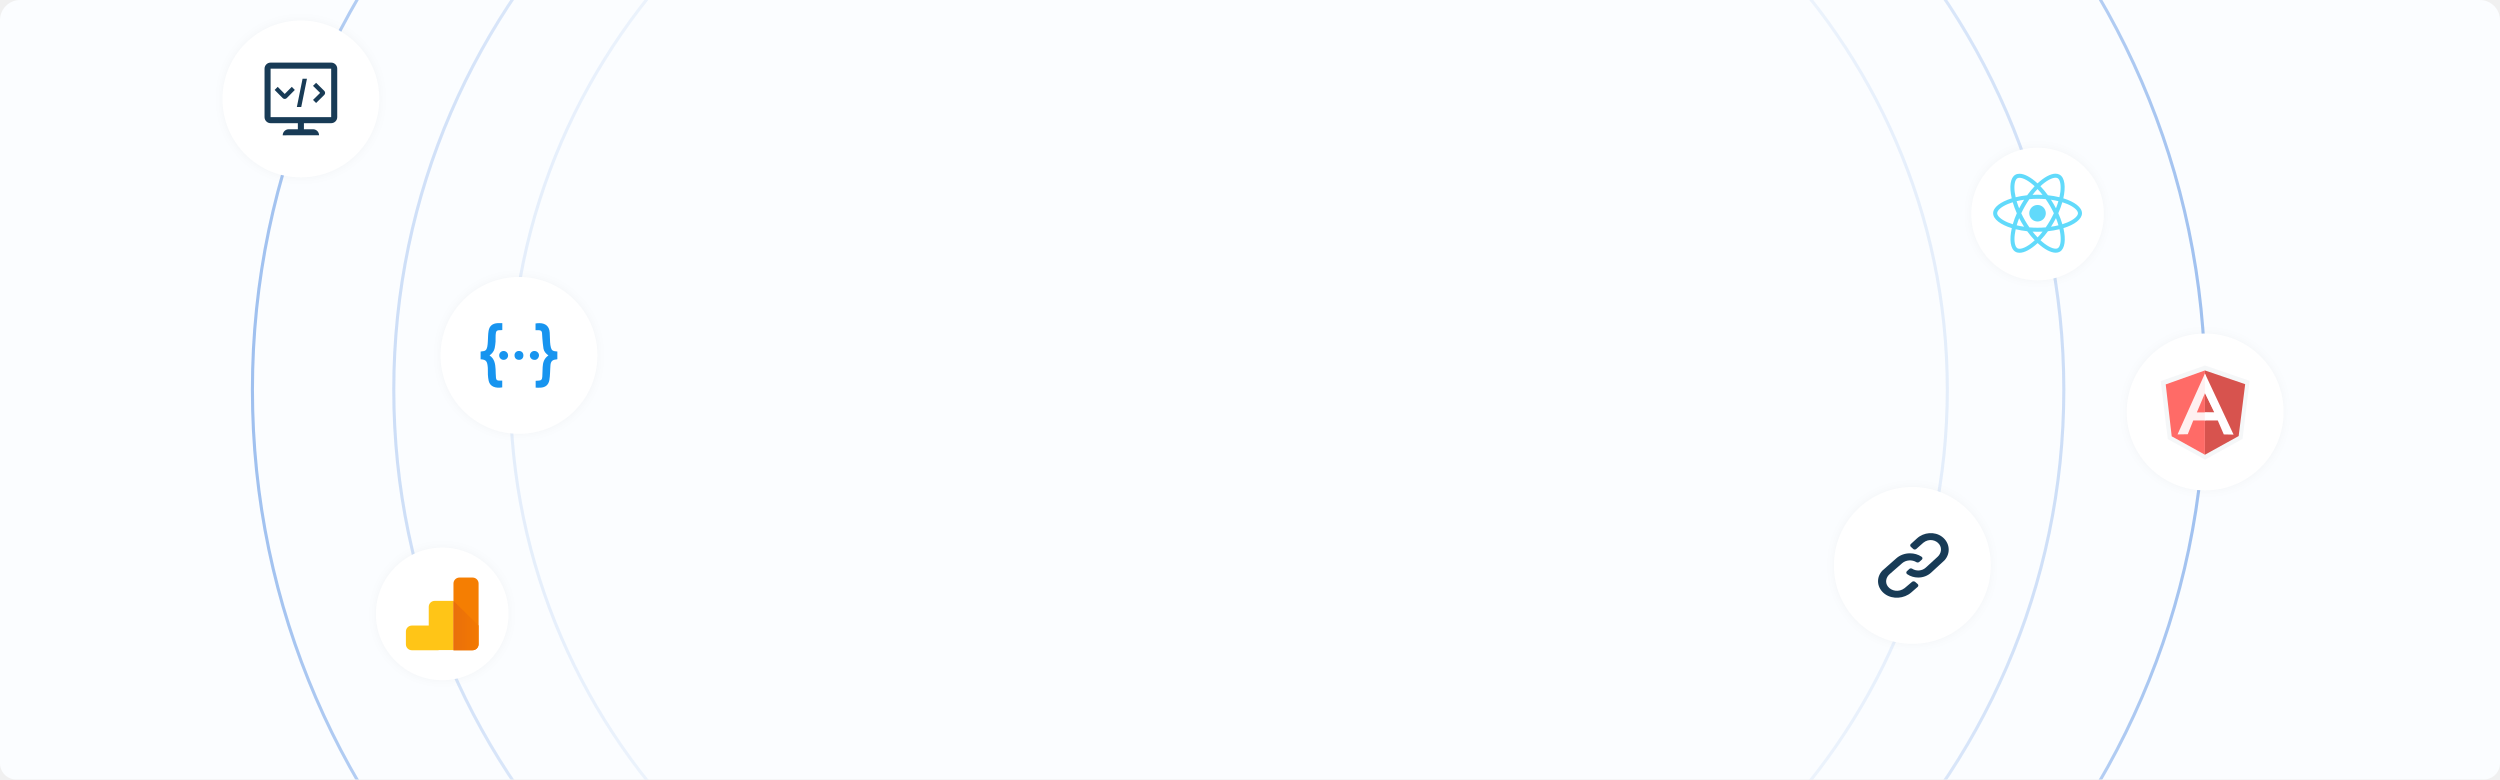
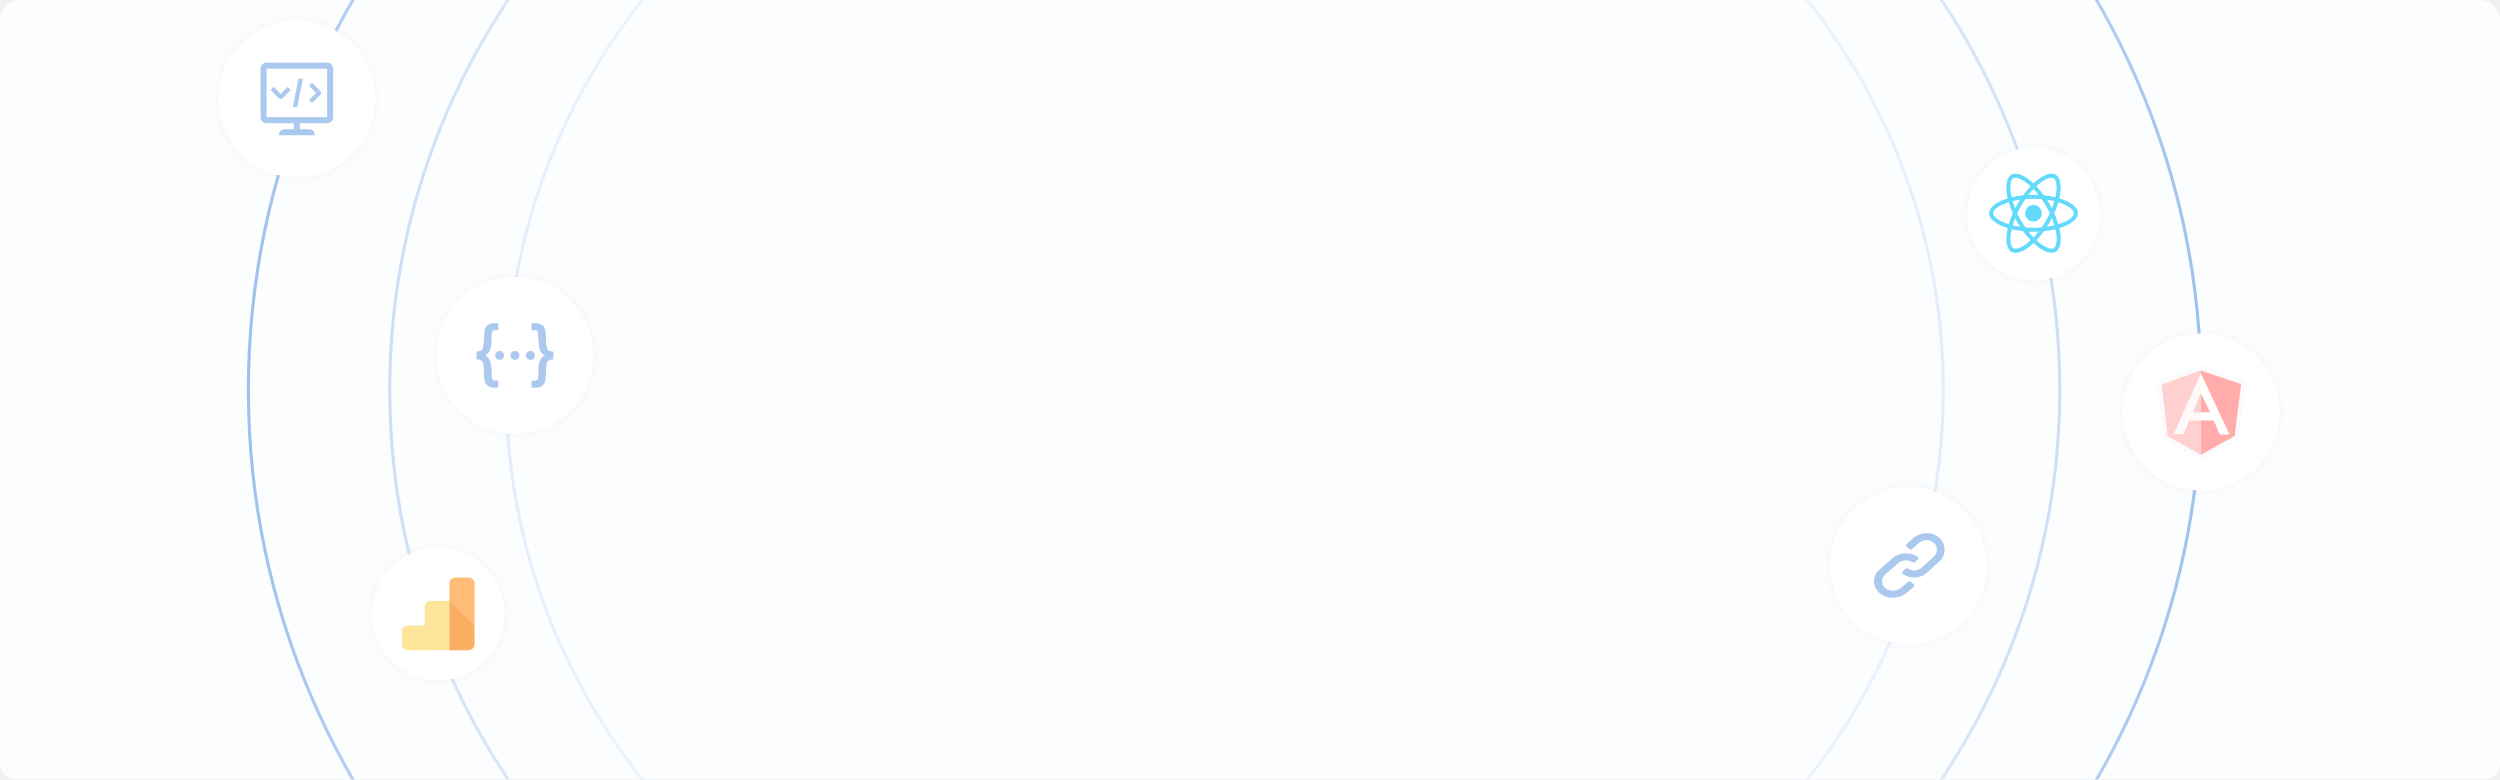
<svg xmlns="http://www.w3.org/2000/svg" xmlns:xlink="http://www.w3.org/1999/xlink" width="1238" height="386" viewBox="0 0 1238 386">
  <defs>
-     <filter x="-9%" y="-9%" width="118%" height="118%" filterUnits="objectBoundingBox" id="sdyuc9atmf">
+     <filter x="-9%" y="-9%" width="118%" height="118%" filterUnits="objectBoundingBox" id="m3ef5yfnmf">
      <feMorphology radius=".842" operator="dilate" in="SourceAlpha" result="shadowSpreadOuter1" />
      <feOffset in="shadowSpreadOuter1" result="shadowOffsetOuter1" />
      <feGaussianBlur stdDeviation="2" in="shadowOffsetOuter1" result="shadowBlurOuter1" />
      <feComposite in="shadowBlurOuter1" in2="SourceAlpha" operator="out" result="shadowBlurOuter1" />
      <feColorMatrix values="0 0 0 0 0 0 0 0 0 0 0 0 0 0 0 0 0 0 0.03 0" in="shadowBlurOuter1" />
    </filter>
-     <filter x="-9%" y="-9%" width="118%" height="118%" filterUnits="objectBoundingBox" id="7v21s81nyh">
+     <filter x="-9%" y="-9%" width="118%" height="118%" filterUnits="objectBoundingBox" id="eq6jazpm6h">
      <feMorphology radius=".842" operator="dilate" in="SourceAlpha" result="shadowSpreadOuter1" />
      <feOffset in="shadowSpreadOuter1" result="shadowOffsetOuter1" />
      <feGaussianBlur stdDeviation="2" in="shadowOffsetOuter1" result="shadowBlurOuter1" />
      <feComposite in="shadowBlurOuter1" in2="SourceAlpha" operator="out" result="shadowBlurOuter1" />
      <feColorMatrix values="0 0 0 0 0 0 0 0 0 0 0 0 0 0 0 0 0 0 0.03 0" in="shadowBlurOuter1" />
    </filter>
-     <filter x="-9%" y="-9%" width="118%" height="118%" filterUnits="objectBoundingBox" id="qp74jj1unj">
+     <filter x="-9%" y="-9%" width="118%" height="118%" filterUnits="objectBoundingBox" id="xtrya1dxfj">
      <feMorphology radius=".842" operator="dilate" in="SourceAlpha" result="shadowSpreadOuter1" />
      <feOffset in="shadowSpreadOuter1" result="shadowOffsetOuter1" />
      <feGaussianBlur stdDeviation="2" in="shadowOffsetOuter1" result="shadowBlurOuter1" />
      <feComposite in="shadowBlurOuter1" in2="SourceAlpha" operator="out" result="shadowBlurOuter1" />
      <feColorMatrix values="0 0 0 0 0 0 0 0 0 0 0 0 0 0 0 0 0 0 0.03 0" in="shadowBlurOuter1" />
    </filter>
-     <filter x="-9%" y="-9%" width="118%" height="118%" filterUnits="objectBoundingBox" id="jqyq3g5xpl">
+     <filter x="-9%" y="-9%" width="118%" height="118%" filterUnits="objectBoundingBox" id="e5w077ctol">
      <feMorphology radius=".842" operator="dilate" in="SourceAlpha" result="shadowSpreadOuter1" />
      <feOffset in="shadowSpreadOuter1" result="shadowOffsetOuter1" />
      <feGaussianBlur stdDeviation="2" in="shadowOffsetOuter1" result="shadowBlurOuter1" />
      <feComposite in="shadowBlurOuter1" in2="SourceAlpha" operator="out" result="shadowBlurOuter1" />
      <feColorMatrix values="0 0 0 0 0 0 0 0 0 0 0 0 0 0 0 0 0 0 0.03 0" in="shadowBlurOuter1" />
    </filter>
-     <filter x="-10.7%" y="-10.7%" width="121.4%" height="121.4%" filterUnits="objectBoundingBox" id="pr98b9xgen">
+     <filter x="-10.7%" y="-10.7%" width="121.4%" height="121.4%" filterUnits="objectBoundingBox" id="ltljul3mon">
      <feMorphology radius=".842" operator="dilate" in="SourceAlpha" result="shadowSpreadOuter1" />
      <feOffset in="shadowSpreadOuter1" result="shadowOffsetOuter1" />
      <feGaussianBlur stdDeviation="2" in="shadowOffsetOuter1" result="shadowBlurOuter1" />
      <feComposite in="shadowBlurOuter1" in2="SourceAlpha" operator="out" result="shadowBlurOuter1" />
      <feColorMatrix values="0 0 0 0 0 0 0 0 0 0 0 0 0 0 0 0 0 0 0.03 0" in="shadowBlurOuter1" />
    </filter>
-     <filter x="-10.7%" y="-10.7%" width="121.4%" height="121.4%" filterUnits="objectBoundingBox" id="57z52ygmbp">
+     <filter x="-10.7%" y="-10.7%" width="121.4%" height="121.4%" filterUnits="objectBoundingBox" id="313qtv8xdp">
      <feMorphology radius=".842" operator="dilate" in="SourceAlpha" result="shadowSpreadOuter1" />
      <feOffset in="shadowSpreadOuter1" result="shadowOffsetOuter1" />
      <feGaussianBlur stdDeviation="2" in="shadowOffsetOuter1" result="shadowBlurOuter1" />
      <feComposite in="shadowBlurOuter1" in2="SourceAlpha" operator="out" result="shadowBlurOuter1" />
      <feColorMatrix values="0 0 0 0 0 0 0 0 0 0 0 0 0 0 0 0 0 0 0.03 0" in="shadowBlurOuter1" />
    </filter>
-     <circle id="u4vf0zyj6g" cx="38" cy="38" r="38" />
-     <circle id="4xi7m89jbi" cx="38" cy="38" r="38" />
-     <circle id="h8int2tv3k" cx="38" cy="38" r="38" />
-     <circle id="oqpo90d5wm" cx="38" cy="38" r="38" />
-     <circle id="45bc9g38uo" cx="32" cy="32" r="32" />
-     <circle id="cy0gnuqcgq" cx="32" cy="32" r="32" />
-     <linearGradient x1="50%" y1="0%" x2="50%" y2="100%" id="movi8qmupc">
+     <circle id="f2py5j6sqg" cx="38" cy="38" r="38" />
+     <circle id="iagwekkasi" cx="38" cy="38" r="38" />
+     <circle id="y7hq0ba4ik" cx="38" cy="38" r="38" />
+     <circle id="ese9m8s58m" cx="38" cy="38" r="38" />
+     <circle id="6sshyy39lo" cx="32" cy="32" r="32" />
+     <circle id="b4dpxjoooq" cx="32" cy="32" r="32" />
+     <linearGradient x1="50%" y1="0%" x2="50%" y2="100%" id="oqiuyf4rqc">
      <stop stop-color="#1565D8" offset="0%" />
      <stop stop-color="#F8FBFF" offset="59.738%" />
      <stop stop-color="#FFF" offset="100%" />
    </linearGradient>
-     <linearGradient x1="50%" y1="0%" x2="50%" y2="100%" id="eebok4o00d">
+     <linearGradient x1="50%" y1="0%" x2="50%" y2="100%" id="uthuclw78d">
      <stop stop-color="#1565D8" offset="0%" />
      <stop stop-color="#F8FBFF" offset="59.738%" />
      <stop stop-color="#FFF" offset="100%" />
    </linearGradient>
-     <linearGradient x1="50%" y1="0%" x2="50%" y2="100%" id="6l8kk694oe">
+     <linearGradient x1="50%" y1="0%" x2="50%" y2="100%" id="r6e0oj4g9e">
      <stop stop-color="#1565D8" offset="0%" />
      <stop stop-color="#F8FBFF" offset="59.738%" />
      <stop stop-color="#FFF" offset="100%" />
    </linearGradient>
-     <linearGradient x1=".333%" y1="99.884%" x2="100.095%" y2="99.884%" id="xce0yjczbr">
+     <linearGradient x1=".333%" y1="99.884%" x2="100.095%" y2="99.884%" id="d1qpu95fjr">
      <stop stop-color="#E96F0B" offset="0%" />
      <stop stop-color="#F37901" offset="100%" />
    </linearGradient>
-     <path d="M10 0h1218c5.523 0 10 4.477 10 10v368a8 8 0 0 1-8 8H8a8 8 0 0 1-8-8V10C0 4.477 4.477 0 10 0z" id="457wwuy4ca" />
+     <path d="M10 0h1218c5.523 0 10 4.477 10 10v368a8 8 0 0 1-8 8H8a8 8 0 0 1-8-8V10C0 4.477 4.477 0 10 0z" id="98kf5almda" />
  </defs>
  <g fill="none" fill-rule="evenodd">
-     <mask id="ak1yuve38b" fill="#fff">
-       <use xlink:href="#457wwuy4ca" />
+     <mask id="obiefx1m8b" fill="#fff">
+       <use xlink:href="#98kf5almda" />
    </mask>
-     <use fill="#FBFDFF" xlink:href="#457wwuy4ca" />
-     <g mask="url(#ak1yuve38b)">
+     <use fill="#FBFDFF" xlink:href="#98kf5almda" />
+     <g mask="url(#obiefx1m8b)">
      <g stroke-width="1.538">
-         <path d="M993.646 552.77c0-177.582-141.078-321.54-315.108-321.54-174.029 0-315.107 143.958-315.107 321.54" stroke="url(#movi8qmupc)" opacity=".1" transform="matrix(0 -1 -1 0 1195.538 871.538)" />
-         <path d="M1069.8 572c0-198.823-157.954-360-352.8-360S364.2 373.177 364.2 572" stroke="url(#eebok4o00d)" opacity=".2" transform="matrix(0 -1 -1 0 1234 910)" />
-         <path d="M1159 592c0-220.914-175.504-400-392-400S375 371.086 375 592" stroke="url(#6l8kk694oe)" opacity=".4" transform="matrix(0 -1 -1 0 1284 960)" />
-         <path d="M603.57 552.77c0-177.582-141.08-321.54-315.108-321.54-174.03 0-315.108 143.958-315.108 321.54" stroke="url(#movi8qmupc)" opacity=".1" transform="rotate(-90 251.462 230)" />
-         <path d="M602.8 572c0-198.823-157.954-360-352.8-360s-352.8 161.177-352.8 360" stroke="url(#eebok4o00d)" opacity=".2" transform="rotate(-90 213 230)" />
-         <path d="M592 592c0-220.914-175.504-400-392-400s-392 179.086-392 400" stroke="url(#6l8kk694oe)" opacity=".4" transform="rotate(-90 163 230)" />
+         <path d="M993.646 552.77c0-177.582-141.078-321.54-315.108-321.54-174.029 0-315.107 143.958-315.107 321.54" stroke="url(#oqiuyf4rqc)" opacity=".1" transform="matrix(0 -1 -1 0 1193.538 871.538)" />
+         <path d="M1069.8 572c0-198.823-157.954-360-352.8-360S364.2 373.177 364.2 572" stroke="url(#uthuclw78d)" opacity=".2" transform="matrix(0 -1 -1 0 1232 910)" />
+         <path d="M1159 592c0-220.914-175.504-400-392-400S375 371.086 375 592" stroke="url(#r6e0oj4g9e)" opacity=".4" transform="matrix(0 -1 -1 0 1282 960)" />
+         <path d="M603.57 552.77c0-177.582-141.08-321.54-315.108-321.54-174.03 0-315.108 143.958-315.108 321.54" stroke="url(#oqiuyf4rqc)" opacity=".1" transform="rotate(-90 250.462 231)" />
+         <path d="M602.8 572c0-198.823-157.954-360-352.8-360s-352.8 161.177-352.8 360" stroke="url(#uthuclw78d)" opacity=".2" transform="rotate(-90 212 231)" />
+         <path d="M592 592c0-220.914-175.504-400-392-400s-392 179.086-392 400" stroke="url(#r6e0oj4g9e)" opacity=".4" transform="rotate(-90 162 231)" />
      </g>
-       <g transform="translate(1054 166)">
-         <use fill="#000" filter="url(#sdyuc9atmf)" xlink:href="#u4vf0zyj6g" />
-         <use stroke="#FFF" stroke-width="1.684" fill="#FFF" xlink:href="#u4vf0zyj6g" />
+       <g transform="translate(1052 166)">
+         <use fill="#000" filter="url(#m3ef5yfnmf)" xlink:href="#f2py5j6sqg" />
+         <use stroke="#FFF" stroke-width="1.684" fill="#FFF" xlink:href="#f2py5j6sqg" />
      </g>
      <g fill-rule="nonzero">
-         <path fill="#9EA9B8" opacity=".1" d="m1091.93 181-21.93 7.718 3.465 28.731 18.488 10.161 18.583-10.299 3.464-28.73z" />
-         <path fill="#D7534E" d="m1111.813 190.241-19.934-6.797v41.739l16.705-9.246 3.229-25.696z" />
-         <path fill="#FF6B67" d="m1072.46 190.364 2.97 25.696 16.448 9.123v-41.74l-19.417 6.92z" />
-         <path d="m1097.366 205.663-5.487 2.566h-5.784l-2.718 6.8-5.057.094 13.559-30.164 5.487 20.704zm-.53-1.292-4.92-9.74-4.037 9.573h4l4.956.168z" fill="#FFF" opacity=".902" />
-         <path fill="#FFF" d="m1091.878 184.96.037 9.67 4.58 9.581h-4.606l-.01 4.012 6.368.006 2.976 6.895 4.839.09-14.184-30.255z" />
+         <path fill="#9EA9B8" opacity=".048" d="m1089.93 181-21.93 7.718 3.465 28.731 18.488 10.161 18.583-10.299 3.464-28.73z" />
+         <path fill="#FFACAA" d="m1109.813 190.241-19.934-6.797v41.739l16.705-9.246 3.229-25.696z" />
+         <path fill="#FFD0CF" d="m1070.46 190.364 2.97 25.696 16.448 9.123v-41.74l-19.417 6.92z" />
+         <path d="m1095.366 205.663-5.487 2.566h-5.784l-2.718 6.8-5.057.094 13.559-30.164 5.487 20.704zm-.53-1.292-4.92-9.74-4.037 9.573h4l4.956.168z" fill="#FFF" opacity=".902" />
+         <path fill="#FFF" d="m1089.878 184.96.037 9.67 4.58 9.581h-4.606l-.01 4.012 6.368.006 2.976 6.895 4.839.09-14.184-30.255z" />
      </g>
-       <g transform="translate(219 138)">
-         <use fill="#000" filter="url(#7v21s81nyh)" xlink:href="#4xi7m89jbi" />
-         <use stroke="#FFF" stroke-width="1.684" fill="#FFF" xlink:href="#4xi7m89jbi" />
+       <g transform="translate(217 138)">
+         <use fill="#000" filter="url(#eq6jazpm6h)" xlink:href="#iagwekkasi" />
+         <use stroke="#FFF" stroke-width="1.684" fill="#FFF" xlink:href="#iagwekkasi" />
      </g>
-       <path d="M247.561 160.003a17.392 17.392 0 0 0-1.1.013c-2.557.147-4.091 1.35-4.513 3.84-.299 1.736-.25 3.518-.372 5.263-.033.913-.13 1.818-.299 2.708-.348 1.589-1.032 2.082-2.642 2.165a6.873 6.873 0 0 0-.635.11v3.817c2.929.143 3.324 1.179 3.563 4.25.086 1.119-.033 2.238.04 3.357.046 1.06.19 2.108.405 3.13.674 2.805 3.4 3.745 6.698 3.178v-3.347c-.528 0-.997.013-1.452 0-1.118-.034-1.537-.313-1.644-1.395-.145-1.396-.109-2.818-.195-4.227-.166-2.611-.455-5.186-2.999-6.848 1.309-.966 2.258-2.119 2.557-3.647.216-1.07.349-2.142.432-3.228.073-1.082-.06-2.191.036-3.26.156-1.736.266-2.445 2.341-2.375.312 0 .611-.044.96-.07v-3.418c-.416 0-.806-.01-1.18-.016zm19.75.024a11.013 11.013 0 0 0-2.115.156v3.324c.637 0 1.128 0 1.62.013.853.01 1.5.34 1.587 1.289.083.866.08 1.745.166 2.625.17 1.745.263 3.514.564 5.236.266 1.419 1.236 2.478 2.448 3.347-2.125 1.432-2.75 3.477-2.856 5.778-.06 1.576-.096 3.165-.18 4.754-.072 1.445-.577 1.915-2.028 1.951-.408.01-.806.047-1.259.073v3.405c.85 0 1.63.05 2.411 0 2.424-.144 3.889-1.323 4.37-3.684.203-1.299.322-2.609.359-3.924.083-1.202.072-2.418.192-3.61.18-1.866 1.033-2.635 2.892-2.758.177-.022.35-.062.518-.12v-3.817c-.312-.036-.53-.07-.757-.083-1.394-.06-2.091-.53-2.437-1.852a13.463 13.463 0 0 1-.395-2.591c-.097-1.612-.086-3.238-.193-4.853-.208-3.11-2.065-4.573-4.908-4.66zm-17.921 13.775a2.198 2.198 0 0 0-2.195 2.093 2.2 2.2 0 0 0 1.979 2.3h.143a2.161 2.161 0 0 0 2.28-2.035v-.12a2.201 2.201 0 0 0-2.158-2.238h-.05zm7.571 0a2.104 2.104 0 0 0-2.17 2.035c0 .07 0 .13.011.203 0 1.313.89 2.155 2.234 2.155 1.32 0 2.149-.866 2.149-2.225-.013-1.312-.89-2.181-2.224-2.168zm7.707 0a2.242 2.242 0 0 0-2.279 2.178c0 1.226.983 2.215 2.208 2.215h.024c1.105.193 2.218-.879 2.291-2.165.06-1.192-1.02-2.228-2.244-2.228z" fill="#1794EF" fill-rule="nonzero" />
-       <g transform="translate(909 242)">
-         <use fill="#000" filter="url(#qp74jj1unj)" xlink:href="#h8int2tv3k" />
-         <use stroke="#FFF" stroke-width="1.684" fill="#FFF" xlink:href="#h8int2tv3k" />
+       <path d="M245.561 160.003a17.392 17.392 0 0 0-1.1.013c-2.557.147-4.091 1.35-4.513 3.84-.299 1.736-.25 3.518-.372 5.263-.033.913-.13 1.818-.299 2.708-.348 1.589-1.032 2.082-2.642 2.165a6.873 6.873 0 0 0-.635.11v3.817c2.929.143 3.324 1.179 3.563 4.25.086 1.119-.033 2.238.04 3.357.046 1.06.19 2.108.405 3.13.674 2.805 3.4 3.745 6.698 3.178v-3.347c-.528 0-.997.013-1.452 0-1.118-.034-1.537-.313-1.644-1.395-.145-1.396-.109-2.818-.195-4.227-.166-2.611-.455-5.186-2.999-6.848 1.309-.966 2.258-2.119 2.557-3.647.216-1.07.349-2.142.432-3.228.073-1.082-.06-2.191.036-3.26.156-1.736.266-2.445 2.341-2.375.312 0 .611-.044.96-.07v-3.418c-.416 0-.806-.01-1.18-.016zm19.75.024a11.013 11.013 0 0 0-2.115.156v3.324c.637 0 1.128 0 1.62.013.853.01 1.5.34 1.587 1.289.083.866.08 1.745.166 2.625.17 1.745.263 3.514.564 5.236.266 1.419 1.236 2.478 2.448 3.347-2.125 1.432-2.75 3.477-2.856 5.778-.06 1.576-.096 3.165-.18 4.754-.072 1.445-.577 1.915-2.028 1.951-.408.01-.806.047-1.259.073v3.405c.85 0 1.63.05 2.411 0 2.424-.144 3.889-1.323 4.37-3.684.203-1.299.322-2.609.359-3.924.083-1.202.072-2.418.192-3.61.18-1.866 1.033-2.635 2.892-2.758.177-.022.35-.062.518-.12v-3.817c-.312-.036-.53-.07-.757-.083-1.394-.06-2.091-.53-2.437-1.852a13.463 13.463 0 0 1-.395-2.591c-.097-1.612-.086-3.238-.193-4.853-.208-3.11-2.065-4.573-4.908-4.66zm-17.921 13.775a2.198 2.198 0 0 0-2.195 2.093 2.2 2.2 0 0 0 1.979 2.3h.143a2.161 2.161 0 0 0 2.28-2.035v-.12a2.201 2.201 0 0 0-2.158-2.238h-.05zm7.571 0a2.104 2.104 0 0 0-2.17 2.035c0 .07 0 .13.011.203 0 1.313.89 2.155 2.234 2.155 1.32 0 2.149-.866 2.149-2.225-.013-1.312-.89-2.181-2.224-2.168zm7.707 0a2.242 2.242 0 0 0-2.279 2.178c0 1.226.983 2.215 2.208 2.215h.024c1.105.193 2.218-.879 2.291-2.165.06-1.192-1.02-2.228-2.244-2.228z" fill="#ABC9EF" fill-rule="nonzero" />
+       <g transform="translate(907 242)">
+         <use fill="#000" filter="url(#xtrya1dxfj)" xlink:href="#y7hq0ba4ik" />
+         <use stroke="#FFF" stroke-width="1.684" fill="#FFF" xlink:href="#y7hq0ba4ik" />
      </g>
-       <g fill="#183B56" fill-rule="nonzero">
-         <path d="M949.9 286c-1.967.004-3.883-.579-5.456-1.659a.993.993 0 0 1-.432-.656.939.939 0 0 1 .2-.743c.028-.036 1.275-1.184 1.275-1.184.173-.17.406-.277.657-.305.251-.027.505.027.717.154 1.01.659 2.242.97 3.478.877 1.236-.092 2.397-.581 3.276-1.38l5.905-5.398c1.787-1.634 2.227-4.235.814-6.15-1.605-2.208-5.117-3.036-7.9-.802-.298.242-3.498 3.095-3.498 3.095-.2.183-.471.286-.754.286-.283 0-.555-.103-.754-.286l-1.18-1.08a.938.938 0 0 1-.313-.69c0-.26.112-.508.312-.691l3.047-2.782c3.33-3.05 8.77-3.555 12.402-.81 1.854 1.394 3.027 3.403 3.26 5.586.235 2.184-.489 4.363-2.012 6.058-.189.209-6.66 6.142-6.66 6.142-1.692 1.549-3.99 2.419-6.384 2.418z" />
-         <path d="M945.813 274c2.065-.007 4.075.578 5.722 1.666a.987.987 0 0 1 .452.653.904.904 0 0 1-.209.742 100.98 100.98 0 0 1-1.335 1.187c-.18.167-.422.273-.683.3a1.26 1.26 0 0 1-.746-.149c-1.056-.66-2.347-.97-3.64-.878-1.295.092-2.51.582-3.43 1.382l-6.18 5.395c-1.89 1.63-2.356 4.23-.873 6.147 1.677 2.205 5.356 3.036 8.268.802.314-.24 3.663-3.097 3.663-3.097.209-.183.493-.286.789-.286.296 0 .58.103.79.286l1.235 1.08a.928.928 0 0 1 .324.692.928.928 0 0 1-.324.692l-3.189 2.78c-3.485 3.05-9.18 3.554-12.982.81-1.942-1.391-3.172-3.399-3.419-5.581-.247-2.183.508-4.362 2.1-6.059.199-.212 6.972-6.14 6.972-6.14 1.773-1.553 4.182-2.425 6.694-2.424z" />
+       <g fill="#ABC9EF" fill-rule="nonzero">
+         <path d="M947.9 286c-1.967.004-3.883-.579-5.456-1.659a.993.993 0 0 1-.432-.656.939.939 0 0 1 .2-.743c.028-.036 1.275-1.184 1.275-1.184.173-.17.406-.277.657-.305.251-.027.505.027.717.154 1.01.659 2.242.97 3.478.877 1.236-.092 2.397-.581 3.276-1.38l5.905-5.398c1.787-1.634 2.227-4.235.814-6.15-1.605-2.208-5.117-3.036-7.9-.802-.298.242-3.498 3.095-3.498 3.095-.2.183-.471.286-.754.286-.283 0-.555-.103-.754-.286l-1.18-1.08a.938.938 0 0 1-.313-.69c0-.26.112-.508.312-.691l3.047-2.782c3.33-3.05 8.77-3.555 12.402-.81 1.854 1.394 3.027 3.403 3.26 5.586.235 2.184-.489 4.363-2.012 6.058-.189.209-6.66 6.142-6.66 6.142-1.692 1.549-3.99 2.419-6.384 2.418z" />
+         <path d="M943.813 274c2.065-.007 4.075.578 5.722 1.666a.987.987 0 0 1 .452.653.904.904 0 0 1-.209.742 100.98 100.98 0 0 1-1.335 1.187c-.18.167-.422.273-.683.3a1.26 1.26 0 0 1-.746-.149c-1.056-.66-2.347-.97-3.64-.878-1.295.092-2.51.582-3.43 1.382l-6.18 5.395c-1.89 1.63-2.356 4.23-.873 6.147 1.677 2.205 5.356 3.036 8.268.802.314-.24 3.663-3.097 3.663-3.097.209-.183.493-.286.789-.286.296 0 .58.103.79.286l1.235 1.08a.928.928 0 0 1 .324.692.928.928 0 0 1-.324.692l-3.189 2.78c-3.485 3.05-9.18 3.554-12.982.81-1.942-1.391-3.172-3.399-3.419-5.581-.247-2.183.508-4.362 2.1-6.059.199-.212 6.972-6.14 6.972-6.14 1.773-1.553 4.182-2.425 6.694-2.424z" />
      </g>
      <g>
-         <g transform="translate(111 11)">
-           <use fill="#000" filter="url(#jqyq3g5xpl)" xlink:href="#oqpo90d5wm" />
-           <use stroke="#FFF" stroke-width="1.684" fill="#FFF" xlink:href="#oqpo90d5wm" />
+         <g transform="translate(109 11)">
+           <use fill="#000" filter="url(#e5w077ctol)" xlink:href="#ese9m8s58m" />
+           <use stroke="#FFF" stroke-width="1.684" fill="#FFF" xlink:href="#ese9m8s58m" />
        </g>
-         <g fill="#183B56" fill-rule="nonzero">
-           <path d="M160.576 44.99 156.534 41 155 42.515 158.53 46 155 49.485 156.535 51l4.041-3.99a1.415 1.415 0 0 0 0-2.02zM137.515 43 136 44.535l3.99 4.041a1.415 1.415 0 0 0 2.02 0l3.99-4.042L144.485 43 141 46.53 137.515 43zM147 53h2.173L152 39h-2.173z" />
-           <path d="M164 31h-30c-1.65 0-3 1.35-3 3v24c0 1.65 1.35 3 3 3h13.5v3H143c-1.657 0-3 1.342-3 3l18-.003a3 3 0 0 0-3-3h-4.5V61H164c1.65 0 3-1.35 3-3V34c0-1.65-1.35-3-3-3zm0 27h-30V34h30v24z" />
+         <g fill="#ABC9EF" fill-rule="nonzero">
+           <path d="M158.576 44.99 154.534 41 153 42.515 156.53 46 153 49.485 154.535 51l4.041-3.99a1.415 1.415 0 0 0 0-2.02zM135.515 43 134 44.535l3.99 4.041a1.415 1.415 0 0 0 2.02 0l3.99-4.042L142.485 43 139 46.53 135.515 43zM145 53h2.173L150 39h-2.173z" />
+           <path d="M162 31h-30c-1.65 0-3 1.35-3 3v24c0 1.65 1.35 3 3 3h13.5v3H141c-1.657 0-3 1.342-3 3l18-.003a3 3 0 0 0-3-3h-4.5V61H162c1.65 0 3-1.35 3-3V34c0-1.65-1.35-3-3-3zm0 27h-30V34h30v24z" />
        </g>
      </g>
      <g>
-         <g transform="translate(977 74)">
-           <use fill="#000" filter="url(#pr98b9xgen)" xlink:href="#45bc9g38uo" />
-           <use stroke="#FFF" stroke-width="1.684" fill="#FFF" xlink:href="#45bc9g38uo" />
+         <g transform="translate(975 74)">
+           <use fill="#000" filter="url(#ltljul3mon)" xlink:href="#6sshyy39lo" />
+           <use stroke="#FFF" stroke-width="1.684" fill="#FFF" xlink:href="#6sshyy39lo" />
        </g>
-         <g transform="translate(987 86)" fill="#61DAFB" fill-rule="nonzero">
+         <g transform="translate(985 86)" fill="#61DAFB" fill-rule="nonzero">
          <path d="M44 19.596c0-2.914-3.65-5.677-9.247-7.39 1.292-5.704.718-10.242-1.811-11.695-.583-.34-1.265-.502-2.01-.502v2c.413 0 .745.08 1.023.233 1.22.7 1.749 3.363 1.336 6.79a27.61 27.61 0 0 1-.457 2.636 43.464 43.464 0 0 0-5.695-.977 43.75 43.75 0 0 0-3.73-4.485C26.331 3.49 29.075 2 30.941 2V0c-2.467 0-5.695 1.758-8.96 4.807C18.717 1.776 15.49.036 13.022.036v2c1.857 0 4.61 1.48 7.534 4.18a42.36 42.36 0 0 0-3.704 4.475 41.881 41.881 0 0 0-5.704.986 27.057 27.057 0 0 1-.466-2.6c-.422-3.427.098-6.09 1.309-6.799.27-.161.619-.233 1.031-.233v-2c-.753 0-1.435.161-2.026.502C8.476 2 7.91 6.53 9.21 12.215 3.632 13.937 0 16.691 0 19.596c0 2.915 3.65 5.678 9.247 7.39-1.292 5.705-.718 10.243 1.811 11.696.583.34 1.265.502 2.018.502 2.467 0 5.695-1.758 8.96-4.807 3.264 3.031 6.493 4.771 8.96 4.771.753 0 1.434-.161 2.026-.502 2.52-1.453 3.086-5.982 1.785-11.668C40.367 25.265 44 22.502 44 19.596zm-11.677-5.982a40.393 40.393 0 0 1-1.21 3.543 42.444 42.444 0 0 0-1.176-2.153 48.527 48.527 0 0 0-1.291-2.098 40.47 40.47 0 0 1 3.677.708zm-4.108 9.552a47.78 47.78 0 0 1-2.161 3.426 46.666 46.666 0 0 1-8.09.009 49.439 49.439 0 0 1-2.17-3.408 46.716 46.716 0 0 1-1.866-3.57 46.769 46.769 0 0 1 1.857-3.578 47.78 47.78 0 0 1 2.161-3.426 46.666 46.666 0 0 1 8.09-.01 49.439 49.439 0 0 1 2.17 3.409 46.716 46.716 0 0 1 1.866 3.57 50.216 50.216 0 0 1-1.857 3.578zM31.112 22a38.436 38.436 0 0 1 1.238 3.57c-1.175.287-2.413.529-3.695.717.44-.69.879-1.4 1.291-2.126.413-.717.798-1.444 1.166-2.161zm-9.094 9.57a36.974 36.974 0 0 1-2.493-2.87 55.52 55.52 0 0 0 2.466.062c.843 0 1.677-.018 2.493-.062a35.007 35.007 0 0 1-2.466 2.87zm-6.673-5.283a40.47 40.47 0 0 1-3.677-.709c.332-1.156.745-2.35 1.21-3.542.369.717.754 1.435 1.176 2.152a59.4 59.4 0 0 0 1.291 2.099zm6.628-18.664c.834.861 1.668 1.82 2.493 2.87A55.52 55.52 0 0 0 22 10.43c-.843 0-1.677.018-2.493.063a35.007 35.007 0 0 1 2.466-2.87zm-6.637 5.283a49.547 49.547 0 0 0-2.457 4.278 38.436 38.436 0 0 1-1.238-3.57 43.556 43.556 0 0 1 3.695-.708zM7.22 24.135c-3.175-1.355-5.229-3.13-5.229-4.539 0-1.408 2.054-3.192 5.229-4.538a27.635 27.635 0 0 1 2.484-.906 43.075 43.075 0 0 0 2.018 5.462 42.468 42.468 0 0 0-1.991 5.435 27.245 27.245 0 0 1-2.511-.914zm4.825 12.816c-1.22-.7-1.749-3.364-1.336-6.79.098-.843.26-1.73.457-2.636 1.758.43 3.677.762 5.695.977a43.75 43.75 0 0 0 3.73 4.485c-2.923 2.717-5.667 4.206-7.533 4.206-.403-.01-.744-.09-1.013-.242zm21.273-6.834c.422 3.426-.098 6.09-1.309 6.798-.27.161-.619.233-1.031.233-1.857 0-4.61-1.48-7.534-4.18a42.36 42.36 0 0 0 3.704-4.475 41.881 41.881 0 0 0 5.704-.986c.206.906.368 1.776.466 2.61zm3.453-5.982c-.771.331-1.614.627-2.484.905a43.075 43.075 0 0 0-2.018-5.462 42.468 42.468 0 0 0 1.991-5.435c.888.279 1.731.583 2.52.915 3.175 1.355 5.229 3.13 5.229 4.538-.009 1.408-2.063 3.193-5.238 4.539z" />
          <circle cx="21.991" cy="19.596" r="4.099" />
        </g>
      </g>
      <g>
-         <g transform="translate(187 272)">
-           <use fill="#000" filter="url(#57z52ygmbp)" xlink:href="#cy0gnuqcgq" />
-           <use stroke="#FFF" stroke-width="1.684" fill="#FFF" xlink:href="#cy0gnuqcgq" />
+         <g transform="translate(185 272)">
+           <use fill="#000" filter="url(#313qtv8xdp)" xlink:href="#b4dpxjoooq" />
+           <use stroke="#FFF" stroke-width="1.684" fill="#FFF" xlink:href="#b4dpxjoooq" />
        </g>
-         <path d="M217.194 322h-13.25a2.94 2.94 0 0 1-2.944-2.94v-6.343a2.94 2.94 0 0 1 2.944-2.94h8.369v-9.282a2.94 2.94 0 0 1 2.944-2.94h9.299v24.368h-7.362V322z" fill="#FFC517" />
-         <path d="M234.007 322h-9.451v-33.039c0-1.636 1.339-2.961 2.993-2.961h6.458c1.654 0 2.993 1.325 2.993 2.961v30.078c-.079 1.636-1.417 2.961-2.993 2.961z" fill="#F57E02" />
-         <path d="M36 23.778v9.283C36 34.685 34.661 36 33.007 36h-9.451V11.556L36 23.778z" fill="url(#xce0yjczbr)" transform="translate(201 286)" />
+         <path d="M215.194 322h-13.25a2.94 2.94 0 0 1-2.944-2.94v-6.343a2.94 2.94 0 0 1 2.944-2.94h8.369v-9.282a2.94 2.94 0 0 1 2.944-2.94h9.299v24.368h-7.362V322z" fill="#FFE599" />
+         <path d="M232.007 322h-9.451v-33.039c0-1.636 1.339-2.961 2.993-2.961h6.458c1.654 0 2.993 1.325 2.993 2.961v30.078c-.079 1.636-1.417 2.961-2.993 2.961z" fill="#FFBC76" />
+         <path d="M36 23.778v9.283C36 34.685 34.661 36 33.007 36h-9.451V11.556L36 23.778z" fill="url(#d1qpu95fjr)" opacity=".181" transform="translate(199 286)" />
      </g>
    </g>
  </g>
</svg>
